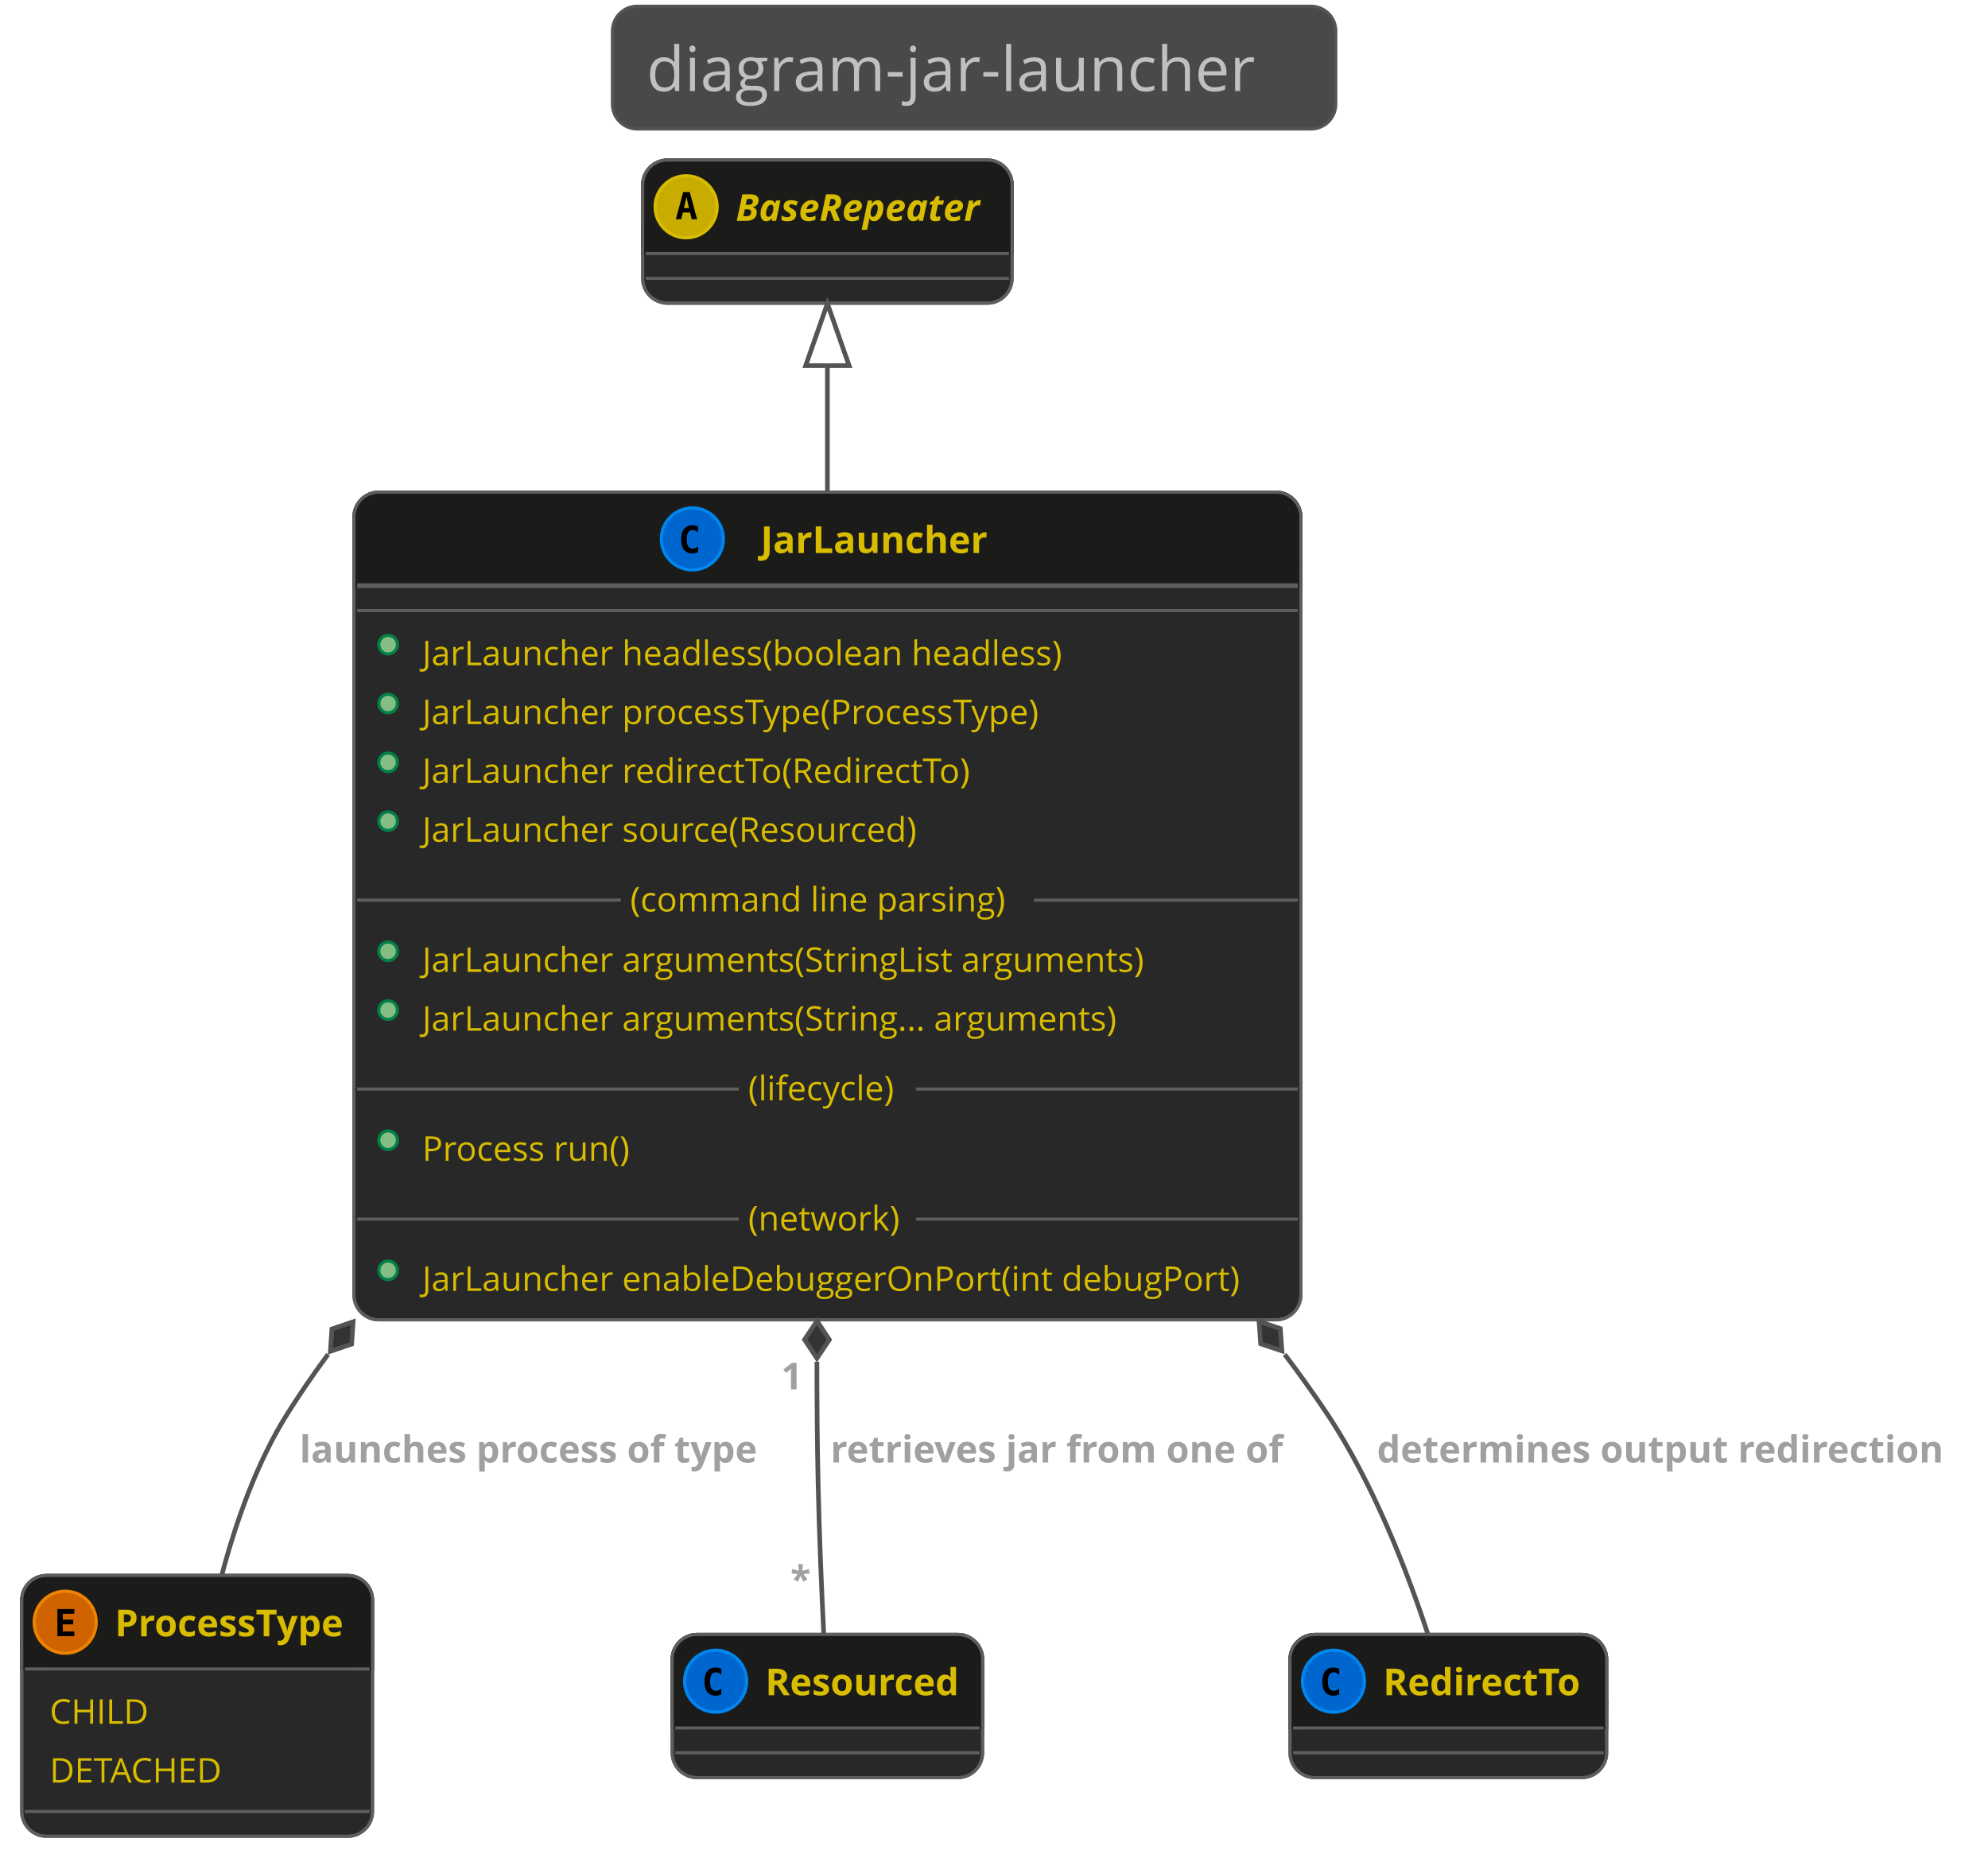
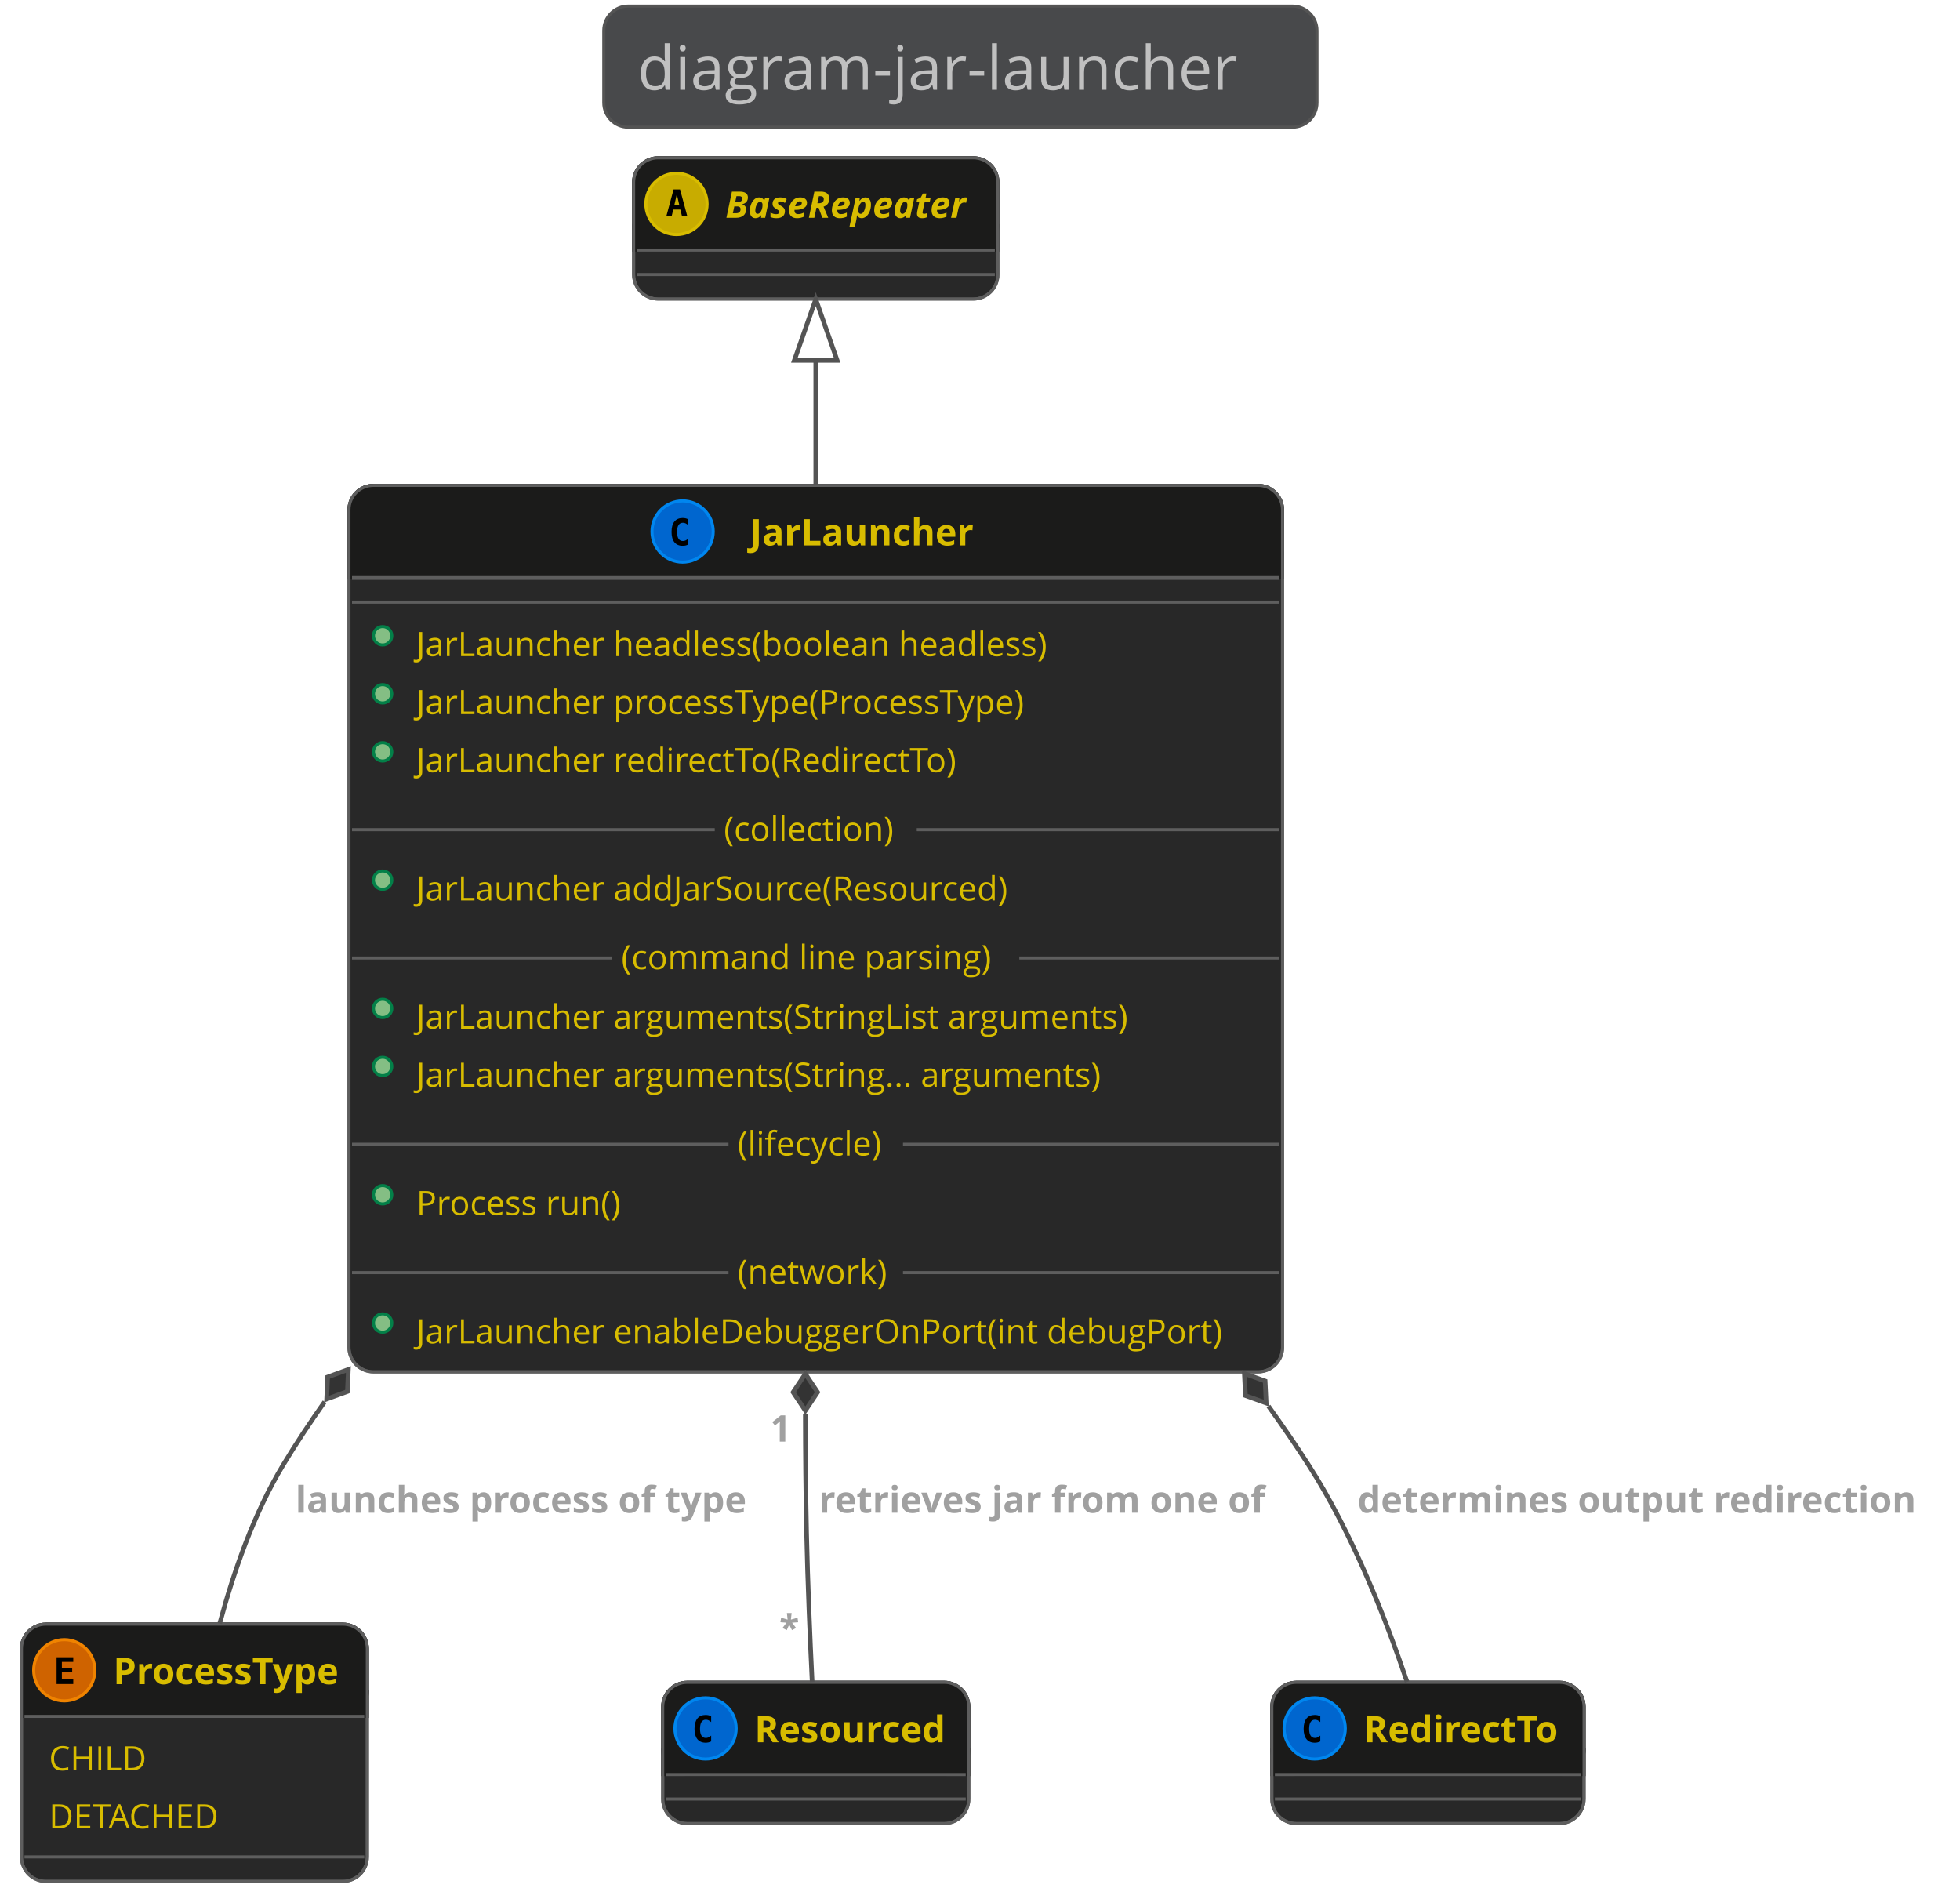
- <svg xmlns="http://www.w3.org/2000/svg" contentScriptType="application/ecmascript" contentStyleType="text/css" height="622.917px" preserveAspectRatio="none" style="width:667px;height:622px;background:#333333;" version="1.1" viewBox="0 0 667 622" width="667.708px" zoomAndPan="magnify">
+ <svg xmlns="http://www.w3.org/2000/svg" contentScriptType="application/ecmascript" contentStyleType="text/css" height="646.875px" preserveAspectRatio="none" style="width:667px;height:646px;background:#333333;" version="1.1" viewBox="0 0 667 646" width="667.708px" zoomAndPan="magnify">
  <defs />
  <g>
    <rect fill="#48494B" height="41.203" rx="8.333" ry="8.333" style="stroke:#545454;stroke-width:1.042;" width="242.708" x="205.469" y="2.083" />
    <text fill="#C0C0C0" font-family="Open Sans,Avenir,Nunito,Arial,Helvetica,SansSerif" font-size="20.833" lengthAdjust="spacing" textLength="219.792" x="216.927" y="30.558">diagram-jar-launcher</text>
    <rect codeLine="6" fill="#282828" height="48.055" id="BaseRepeater" rx="8.333" ry="8.333" style="stroke:#5E5E5E;stroke-width:1.042;" width="123.958" x="215.625" y="53.703" />
    <rect fill="#1B1B1A" height="31.388" rx="8.333" ry="8.333" style="stroke:#1B1B1A;stroke-width:1.042;" width="123.958" x="215.625" y="53.703" />
    <rect fill="#1B1B1A" height="8.333" style="stroke:#1B1B1A;stroke-width:1.042;" width="123.958" x="215.625" y="76.758" />
    <rect codeLine="6" fill="none" height="48.055" id="BaseRepeater" rx="8.333" ry="8.333" style="stroke:#5E5E5E;stroke-width:1.042;" width="123.958" x="215.625" y="53.703" />
    <ellipse cx="230.208" cy="69.397" fill="#C8AC00" rx="10.417" ry="10.417" style="stroke:#D8BC00;stroke-width:1.042;" />
    <path d="M230.322,66.099 L229.474,69.828 L231.177,69.828 Z M229.224,64.451 L231.427,64.451 L233.887,73.564 L232.086,73.564 L231.525,71.311 L229.114,71.311 L228.565,73.564 L226.764,73.564 Z " fill="#000000" />
    <text fill="#D8BC00" font-family="Open Sans,Avenir,Nunito,Arial,Helvetica,SansSerif" font-size="12.5" font-style="italic" font-weight="bold" lengthAdjust="spacing" textLength="86.458" x="246.875" y="74.121">BaseRepeater</text>
    <line style="stroke:#5E5E5E;stroke-width:1.042;" x1="216.667" x2="338.542" y1="85.091" y2="85.091" />
    <line style="stroke:#5E5E5E;stroke-width:1.042;" x1="216.667" x2="338.542" y1="93.424" y2="93.424" />
-     <rect codeLine="12" fill="#282828" height="277.749" id="JarLauncher" rx="8.333" ry="8.333" style="stroke:#5E5E5E;stroke-width:1.042;" width="317.708" x="118.75" y="165.161" />
+     <rect codeLine="12" fill="#282828" height="301.66" id="JarLauncher" rx="8.333" ry="8.333" style="stroke:#5E5E5E;stroke-width:1.042;" width="317.708" x="118.75" y="165.161" />
    <rect fill="#1B1B1A" height="31.388" rx="8.333" ry="8.333" style="stroke:#1B1B1A;stroke-width:1.042;" width="317.708" x="118.75" y="165.161" />
    <rect fill="#1B1B1A" height="8.333" style="stroke:#1B1B1A;stroke-width:1.042;" width="317.708" x="118.75" y="188.216" />
-     <rect codeLine="12" fill="none" height="277.749" id="JarLauncher" rx="8.333" ry="8.333" style="stroke:#5E5E5E;stroke-width:1.042;" width="317.708" x="118.75" y="165.161" />
+     <rect codeLine="12" fill="none" height="301.66" id="JarLauncher" rx="8.333" ry="8.333" style="stroke:#5E5E5E;stroke-width:1.042;" width="317.708" x="118.75" y="165.161" />
    <ellipse cx="232.292" cy="180.855" fill="#0066CF" rx="10.417" ry="10.417" style="stroke:#0086EF;stroke-width:1.042;" />
    <path d="M234.202,185.28 Q233.775,185.5 233.305,185.61 Q232.835,185.72 232.316,185.72 Q230.473,185.72 229.502,184.505 Q228.532,183.291 228.532,180.996 Q228.532,178.695 229.502,177.48 Q230.473,176.266 232.316,176.266 Q232.835,176.266 233.311,176.375 Q233.787,176.485 234.202,176.705 L234.202,178.707 Q233.738,178.28 233.302,178.081 Q232.865,177.883 232.401,177.883 Q231.413,177.883 230.909,178.667 Q230.406,179.452 230.406,180.996 Q230.406,182.534 230.909,183.318 Q231.413,184.102 232.401,184.102 Q232.865,184.102 233.302,183.904 Q233.738,183.706 234.202,183.278 Z " fill="#000000" />
    <text fill="#D8BC00" font-family="Open Sans,Avenir,Nunito,Arial,Helvetica,SansSerif" font-size="12.5" font-weight="bold" lengthAdjust="spacing" textLength="76.042" x="255.208" y="185.579">JarLauncher</text>
    <line style="stroke:#5E5E5E;stroke-width:1.562;" x1="119.792" x2="435.417" y1="196.549" y2="196.549" />
    <line style="stroke:#5E5E5E;stroke-width:1.042;" x1="119.792" x2="435.417" y1="204.883" y2="204.883" />
    <ellipse cx="130.208" cy="216.341" fill="#84BE84" rx="3.125" ry="3.125" style="stroke:#038048;stroke-width:1.042;" />
    <text fill="#D8BC00" font-family="Open Sans,Avenir,Nunito,Arial,Helvetica,SansSerif" font-size="11.458" lengthAdjust="spacing" textLength="223.958" x="141.667" y="223.252">JarLauncher headless(boolean headless)</text>
    <ellipse cx="130.208" cy="236.086" fill="#84BE84" rx="3.125" ry="3.125" style="stroke:#038048;stroke-width:1.042;" />
    <text fill="#D8BC00" font-family="Open Sans,Avenir,Nunito,Arial,Helvetica,SansSerif" font-size="11.458" lengthAdjust="spacing" textLength="220.833" x="141.667" y="242.997">JarLauncher processType(ProcessType)</text>
    <ellipse cx="130.208" cy="255.831" fill="#84BE84" rx="3.125" ry="3.125" style="stroke:#038048;stroke-width:1.042;" />
    <text fill="#D8BC00" font-family="Open Sans,Avenir,Nunito,Arial,Helvetica,SansSerif" font-size="11.458" lengthAdjust="spacing" textLength="196.875" x="141.667" y="262.742">JarLauncher redirectTo(RedirectTo)</text>
-     <ellipse cx="130.208" cy="275.576" fill="#84BE84" rx="3.125" ry="3.125" style="stroke:#038048;stroke-width:1.042;" />
-     <text fill="#D8BC00" font-family="Open Sans,Avenir,Nunito,Arial,Helvetica,SansSerif" font-size="11.458" lengthAdjust="spacing" textLength="176.042" x="141.667" y="282.487">JarLauncher source(Resourced)</text>
-     <ellipse cx="130.208" cy="319.232" fill="#84BE84" rx="3.125" ry="3.125" style="stroke:#038048;stroke-width:1.042;" />
-     <text fill="#D8BC00" font-family="Open Sans,Avenir,Nunito,Arial,Helvetica,SansSerif" font-size="11.458" lengthAdjust="spacing" textLength="255.208" x="141.667" y="326.143">JarLauncher arguments(StringList arguments)</text>
-     <ellipse cx="130.208" cy="338.977" fill="#84BE84" rx="3.125" ry="3.125" style="stroke:#038048;stroke-width:1.042;" />
-     <text fill="#D8BC00" font-family="Open Sans,Avenir,Nunito,Arial,Helvetica,SansSerif" font-size="11.458" lengthAdjust="spacing" textLength="244.792" x="141.667" y="345.888">JarLauncher arguments(String... arguments)</text>
-     <line style="stroke:#5E5E5E;stroke-width:1.042;" x1="119.792" x2="208.333" y1="302.068" y2="302.068" />
-     <text fill="#D8BC00" font-family="Open Sans,Avenir,Nunito,Arial,Helvetica,SansSerif" font-size="11.458" lengthAdjust="spacing" textLength="132.292" x="211.458" y="305.878">(command line parsing)</text>
-     <line style="stroke:#5E5E5E;stroke-width:1.042;" x1="346.875" x2="435.417" y1="302.068" y2="302.068" />
-     <ellipse cx="130.208" cy="382.634" fill="#84BE84" rx="3.125" ry="3.125" style="stroke:#038048;stroke-width:1.042;" />
-     <text fill="#D8BC00" font-family="Open Sans,Avenir,Nunito,Arial,Helvetica,SansSerif" font-size="11.458" lengthAdjust="spacing" textLength="75" x="141.667" y="389.545">Process run()</text>
-     <line style="stroke:#5E5E5E;stroke-width:1.042;" x1="119.792" x2="247.917" y1="365.469" y2="365.469" />
-     <text fill="#D8BC00" font-family="Open Sans,Avenir,Nunito,Arial,Helvetica,SansSerif" font-size="11.458" lengthAdjust="spacing" textLength="53.125" x="251.042" y="369.279">(lifecycle)</text>
-     <line style="stroke:#5E5E5E;stroke-width:1.042;" x1="307.292" x2="435.417" y1="365.469" y2="365.469" />
-     <ellipse cx="130.208" cy="426.29" fill="#84BE84" rx="3.125" ry="3.125" style="stroke:#038048;stroke-width:1.042;" />
-     <text fill="#D8BC00" font-family="Open Sans,Avenir,Nunito,Arial,Helvetica,SansSerif" font-size="11.458" lengthAdjust="spacing" textLength="285.417" x="141.667" y="433.201">JarLauncher enableDebuggerOnPort(int debugPort)</text>
-     <line style="stroke:#5E5E5E;stroke-width:1.042;" x1="119.792" x2="247.917" y1="409.126" y2="409.126" />
-     <text fill="#D8BC00" font-family="Open Sans,Avenir,Nunito,Arial,Helvetica,SansSerif" font-size="11.458" lengthAdjust="spacing" textLength="53.125" x="251.042" y="412.935">(network)</text>
-     <line style="stroke:#5E5E5E;stroke-width:1.042;" x1="307.292" x2="435.417" y1="409.126" y2="409.126" />
-     <rect codeLine="28" fill="#282828" height="87.545" id="JarLauncher.ProcessType" rx="8.333" ry="8.333" style="stroke:#5E5E5E;stroke-width:1.042;" width="117.708" x="7.292" y="528.703" />
-     <rect fill="#1B1B1A" height="31.388" rx="8.333" ry="8.333" style="stroke:#1B1B1A;stroke-width:1.042;" width="117.708" x="7.292" y="528.703" />
-     <rect fill="#1B1B1A" height="8.333" style="stroke:#1B1B1A;stroke-width:1.042;" width="117.708" x="7.292" y="551.758" />
-     <rect codeLine="28" fill="none" height="87.545" id="JarLauncher.ProcessType" rx="8.333" ry="8.333" style="stroke:#5E5E5E;stroke-width:1.042;" width="117.708" x="7.292" y="528.703" />
-     <ellipse cx="21.875" cy="544.397" fill="#CF6300" rx="10.417" ry="10.417" style="stroke:#EF8300;stroke-width:1.042;" />
-     <path d="M24.931,549.085 L19.255,549.085 L19.255,539.972 L24.931,539.972 L24.931,541.559 L21.055,541.559 L21.055,543.524 L24.565,543.524 L24.565,545.111 L21.055,545.111 L21.055,547.498 L24.931,547.498 Z " fill="#000000" />
-     <text fill="#D8BC00" font-family="Open Sans,Avenir,Nunito,Arial,Helvetica,SansSerif" font-size="12.5" font-weight="bold" lengthAdjust="spacing" textLength="80.208" x="38.542" y="549.121">ProcessType</text>
-     <line style="stroke:#5E5E5E;stroke-width:1.042;" x1="8.333" x2="123.958" y1="560.091" y2="560.091" />
-     <text fill="#D8BC00" font-family="Open Sans,Avenir,Nunito,Arial,Helvetica,SansSerif" font-size="11.458" lengthAdjust="spacing" textLength="34.375" x="16.667" y="578.461">CHILD</text>
-     <text fill="#D8BC00" font-family="Open Sans,Avenir,Nunito,Arial,Helvetica,SansSerif" font-size="11.458" lengthAdjust="spacing" textLength="61.458" x="16.667" y="598.206">DETACHED</text>
-     <line style="stroke:#5E5E5E;stroke-width:1.042;" x1="8.333" x2="123.958" y1="607.914" y2="607.914" />
-     <rect fill="#282828" height="48.055" id="Resourced" rx="8.333" ry="8.333" style="stroke:#5E5E5E;stroke-width:1.042;" width="104.167" x="225.521" y="548.495" />
-     <rect fill="#1B1B1A" height="31.388" rx="8.333" ry="8.333" style="stroke:#1B1B1A;stroke-width:1.042;" width="104.167" x="225.521" y="548.495" />
-     <rect fill="#1B1B1A" height="8.333" style="stroke:#1B1B1A;stroke-width:1.042;" width="104.167" x="225.521" y="571.549" />
-     <rect fill="none" height="48.055" id="Resourced" rx="8.333" ry="8.333" style="stroke:#5E5E5E;stroke-width:1.042;" width="104.167" x="225.521" y="548.495" />
-     <ellipse cx="240.104" cy="564.189" fill="#0066CF" rx="10.417" ry="10.417" style="stroke:#0086EF;stroke-width:1.042;" />
-     <path d="M242.015,568.614 Q241.587,568.833 241.117,568.943 Q240.647,569.053 240.129,569.053 Q238.285,569.053 237.315,567.838 Q236.344,566.624 236.344,564.329 Q236.344,562.028 237.315,560.813 Q238.285,559.599 240.129,559.599 Q240.647,559.599 241.124,559.709 Q241.6,559.818 242.015,560.038 L242.015,562.04 Q241.551,561.613 241.114,561.415 Q240.678,561.216 240.214,561.216 Q239.225,561.216 238.722,562 Q238.218,562.785 238.218,564.329 Q238.218,565.867 238.722,566.651 Q239.225,567.436 240.214,567.436 Q240.678,567.436 241.114,567.237 Q241.551,567.039 242.015,566.612 Z " fill="#000000" />
-     <text fill="#D8BC00" font-family="Open Sans,Avenir,Nunito,Arial,Helvetica,SansSerif" font-size="12.5" font-weight="bold" lengthAdjust="spacing" textLength="66.667" x="256.771" y="568.913">Resourced</text>
-     <line style="stroke:#5E5E5E;stroke-width:1.042;" x1="226.562" x2="328.646" y1="579.883" y2="579.883" />
-     <line style="stroke:#5E5E5E;stroke-width:1.042;" x1="226.562" x2="328.646" y1="588.216" y2="588.216" />
-     <rect fill="#282828" height="48.055" id="JarLauncher.RedirectTo" rx="8.333" ry="8.333" style="stroke:#5E5E5E;stroke-width:1.042;" width="106.25" x="432.812" y="548.495" />
-     <rect fill="#1B1B1A" height="31.388" rx="8.333" ry="8.333" style="stroke:#1B1B1A;stroke-width:1.042;" width="106.25" x="432.812" y="548.495" />
-     <rect fill="#1B1B1A" height="8.333" style="stroke:#1B1B1A;stroke-width:1.042;" width="106.25" x="432.812" y="571.549" />
-     <rect fill="none" height="48.055" id="JarLauncher.RedirectTo" rx="8.333" ry="8.333" style="stroke:#5E5E5E;stroke-width:1.042;" width="106.25" x="432.812" y="548.495" />
-     <ellipse cx="447.396" cy="564.189" fill="#0066CF" rx="10.417" ry="10.417" style="stroke:#0086EF;stroke-width:1.042;" />
-     <path d="M449.306,568.614 Q448.879,568.833 448.409,568.943 Q447.939,569.053 447.42,569.053 Q445.577,569.053 444.606,567.838 Q443.636,566.624 443.636,564.329 Q443.636,562.028 444.606,560.813 Q445.577,559.599 447.42,559.599 Q447.939,559.599 448.415,559.709 Q448.891,559.818 449.306,560.038 L449.306,562.04 Q448.842,561.613 448.406,561.415 Q447.97,561.216 447.506,561.216 Q446.517,561.216 446.013,562 Q445.51,562.785 445.51,564.329 Q445.51,565.867 446.013,566.651 Q446.517,567.436 447.506,567.436 Q447.97,567.436 448.406,567.237 Q448.842,567.039 449.306,566.612 Z " fill="#000000" />
-     <text fill="#D8BC00" font-family="Open Sans,Avenir,Nunito,Arial,Helvetica,SansSerif" font-size="12.5" font-weight="bold" lengthAdjust="spacing" textLength="68.75" x="464.062" y="568.913">RedirectTo</text>
-     <line style="stroke:#5E5E5E;stroke-width:1.042;" x1="433.854" x2="538.021" y1="579.883" y2="579.883" />
-     <line style="stroke:#5E5E5E;stroke-width:1.042;" x1="433.854" x2="538.021" y1="588.216" y2="588.216" />
-     <path codeLine="8" d="M277.604,122.796 C277.604,135.317 277.604,149.661 277.604,164.661 " fill="none" id="BaseRepeater-backto-JarLauncher" style="stroke:#545454;stroke-width:1.562;" />
-     <polygon fill="none" points="270.312,122.713,277.604,101.88,284.896,122.713,270.312,122.713" style="stroke:#545454;stroke-width:1.562;" />
-     <path codeLine="9" d="M110.062,454.515 C105.198,461.078 100.604,467.765 96.354,474.536 C86.135,490.796 79.146,510.776 74.479,528.349 " fill="none" id="JarLauncher-backto-JarLauncher.ProcessType" style="stroke:#545454;stroke-width:1.562;" />
-     <polygon fill="#333333" points="118.469,443.567,111.358,445.989,110.859,453.484,117.97,451.062,118.469,443.567" style="stroke:#545454;stroke-width:1.562;" />
-     <text fill="#A0A0A0" font-family="Open Sans,Avenir,Nunito,Arial,Helvetica,SansSerif" font-size="12.5" font-weight="bold" lengthAdjust="spacing" textLength="161.458" x="100.521" y="490.788">launches process of type</text>
-     <path codeLine="10" d="M274.083,456.995 C274.083,470.671 274.198,484.317 274.479,497.453 C274.844,514.547 275.667,533.838 276.385,548.432 " fill="none" id="JarLauncher-backto-Resourced" style="stroke:#545454;stroke-width:1.562;" />
-     <polygon fill="#333333" points="274.115,443.317,269.934,449.558,274.087,455.817,278.267,449.577,274.115,443.317" style="stroke:#545454;stroke-width:1.562;" />
-     <text fill="#A0A0A0" font-family="Open Sans,Avenir,Nunito,Arial,Helvetica,SansSerif" font-size="12.5" font-weight="bold" lengthAdjust="spacing" textLength="158.333" x="278.646" y="490.788">retrieves jar from one of</text>
-     <text fill="#A0A0A0" font-family="Open Sans,Avenir,Nunito,Arial,Helvetica,SansSerif" font-size="12.5" font-weight="bold" lengthAdjust="spacing" textLength="8.333" x="262.1" y="466.25">1</text>
-     <text fill="#A0A0A0" font-family="Open Sans,Avenir,Nunito,Arial,Helvetica,SansSerif" font-size="12.5" font-weight="bold" lengthAdjust="spacing" textLength="6.25" x="265.19" y="534.414">*</text>
-     <path codeLine="11" d="M431.042,454.526 C436.042,461.13 440.823,467.817 445.312,474.536 C460.812,497.734 472.292,527.807 479.031,548.255 " fill="none" id="JarLauncher-backto-JarLauncher.RedirectTo" style="stroke:#545454;stroke-width:1.562;" />
-     <polygon fill="#333333" points="422.427,443.474,422.979,450.965,430.106,453.337,429.554,445.846,422.427,443.474" style="stroke:#545454;stroke-width:1.562;" />
-     <text fill="#A0A0A0" font-family="Open Sans,Avenir,Nunito,Arial,Helvetica,SansSerif" font-size="12.5" font-weight="bold" lengthAdjust="spacing" textLength="194.792" x="461.979" y="490.788">determines output redirection</text>
+     <ellipse cx="130.208" cy="299.487" fill="#84BE84" rx="3.125" ry="3.125" style="stroke:#038048;stroke-width:1.042;" />
+     <text fill="#D8BC00" font-family="Open Sans,Avenir,Nunito,Arial,Helvetica,SansSerif" font-size="11.458" lengthAdjust="spacing" textLength="211.458" x="141.667" y="306.399">JarLauncher addJarSource(Resourced)</text>
+     <line style="stroke:#5E5E5E;stroke-width:1.042;" x1="119.792" x2="243.229" y1="282.323" y2="282.323" />
+     <text fill="#D8BC00" font-family="Open Sans,Avenir,Nunito,Arial,Helvetica,SansSerif" font-size="11.458" lengthAdjust="spacing" textLength="62.5" x="246.354" y="286.133">(collection)</text>
+     <line style="stroke:#5E5E5E;stroke-width:1.042;" x1="311.979" x2="435.417" y1="282.323" y2="282.323" />
+     <ellipse cx="130.208" cy="343.144" fill="#84BE84" rx="3.125" ry="3.125" style="stroke:#038048;stroke-width:1.042;" />
+     <text fill="#D8BC00" font-family="Open Sans,Avenir,Nunito,Arial,Helvetica,SansSerif" font-size="11.458" lengthAdjust="spacing" textLength="255.208" x="141.667" y="350.055">JarLauncher arguments(StringList arguments)</text>
+     <ellipse cx="130.208" cy="362.889" fill="#84BE84" rx="3.125" ry="3.125" style="stroke:#038048;stroke-width:1.042;" />
+     <text fill="#D8BC00" font-family="Open Sans,Avenir,Nunito,Arial,Helvetica,SansSerif" font-size="11.458" lengthAdjust="spacing" textLength="244.792" x="141.667" y="369.8">JarLauncher arguments(String... arguments)</text>
+     <line style="stroke:#5E5E5E;stroke-width:1.042;" x1="119.792" x2="208.333" y1="325.98" y2="325.98" />
+     <text fill="#D8BC00" font-family="Open Sans,Avenir,Nunito,Arial,Helvetica,SansSerif" font-size="11.458" lengthAdjust="spacing" textLength="132.292" x="211.458" y="329.789">(command line parsing)</text>
+     <line style="stroke:#5E5E5E;stroke-width:1.042;" x1="346.875" x2="435.417" y1="325.98" y2="325.98" />
+     <ellipse cx="130.208" cy="406.545" fill="#84BE84" rx="3.125" ry="3.125" style="stroke:#038048;stroke-width:1.042;" />
+     <text fill="#D8BC00" font-family="Open Sans,Avenir,Nunito,Arial,Helvetica,SansSerif" font-size="11.458" lengthAdjust="spacing" textLength="75" x="141.667" y="413.456">Process run()</text>
+     <line style="stroke:#5E5E5E;stroke-width:1.042;" x1="119.792" x2="247.917" y1="389.381" y2="389.381" />
+     <text fill="#D8BC00" font-family="Open Sans,Avenir,Nunito,Arial,Helvetica,SansSerif" font-size="11.458" lengthAdjust="spacing" textLength="53.125" x="251.042" y="393.19">(lifecycle)</text>
+     <line style="stroke:#5E5E5E;stroke-width:1.042;" x1="307.292" x2="435.417" y1="389.381" y2="389.381" />
+     <ellipse cx="130.208" cy="450.201" fill="#84BE84" rx="3.125" ry="3.125" style="stroke:#038048;stroke-width:1.042;" />
+     <text fill="#D8BC00" font-family="Open Sans,Avenir,Nunito,Arial,Helvetica,SansSerif" font-size="11.458" lengthAdjust="spacing" textLength="285.417" x="141.667" y="457.113">JarLauncher enableDebuggerOnPort(int debugPort)</text>
+     <line style="stroke:#5E5E5E;stroke-width:1.042;" x1="119.792" x2="247.917" y1="433.037" y2="433.037" />
+     <text fill="#D8BC00" font-family="Open Sans,Avenir,Nunito,Arial,Helvetica,SansSerif" font-size="11.458" lengthAdjust="spacing" textLength="53.125" x="251.042" y="436.847">(network)</text>
+     <line style="stroke:#5E5E5E;stroke-width:1.042;" x1="307.292" x2="435.417" y1="433.037" y2="433.037" />
+     <rect codeLine="29" fill="#282828" height="87.545" id="JarLauncher.ProcessType" rx="8.333" ry="8.333" style="stroke:#5E5E5E;stroke-width:1.042;" width="117.708" x="7.292" y="552.661" />
+     <rect fill="#1B1B1A" height="31.388" rx="8.333" ry="8.333" style="stroke:#1B1B1A;stroke-width:1.042;" width="117.708" x="7.292" y="552.661" />
+     <rect fill="#1B1B1A" height="8.333" style="stroke:#1B1B1A;stroke-width:1.042;" width="117.708" x="7.292" y="575.716" />
+     <rect codeLine="29" fill="none" height="87.545" id="JarLauncher.ProcessType" rx="8.333" ry="8.333" style="stroke:#5E5E5E;stroke-width:1.042;" width="117.708" x="7.292" y="552.661" />
+     <ellipse cx="21.875" cy="568.355" fill="#CF6300" rx="10.417" ry="10.417" style="stroke:#EF8300;stroke-width:1.042;" />
+     <path d="M24.931,573.043 L19.255,573.043 L19.255,563.93 L24.931,563.93 L24.931,565.517 L21.055,565.517 L21.055,567.482 L24.565,567.482 L24.565,569.069 L21.055,569.069 L21.055,571.456 L24.931,571.456 Z " fill="#000000" />
+     <text fill="#D8BC00" font-family="Open Sans,Avenir,Nunito,Arial,Helvetica,SansSerif" font-size="12.5" font-weight="bold" lengthAdjust="spacing" textLength="80.208" x="38.542" y="573.079">ProcessType</text>
+     <line style="stroke:#5E5E5E;stroke-width:1.042;" x1="8.333" x2="123.958" y1="584.049" y2="584.049" />
+     <text fill="#D8BC00" font-family="Open Sans,Avenir,Nunito,Arial,Helvetica,SansSerif" font-size="11.458" lengthAdjust="spacing" textLength="34.375" x="16.667" y="602.419">CHILD</text>
+     <text fill="#D8BC00" font-family="Open Sans,Avenir,Nunito,Arial,Helvetica,SansSerif" font-size="11.458" lengthAdjust="spacing" textLength="61.458" x="16.667" y="622.164">DETACHED</text>
+     <line style="stroke:#5E5E5E;stroke-width:1.042;" x1="8.333" x2="123.958" y1="631.873" y2="631.873" />
+     <rect fill="#282828" height="48.055" id="Resourced" rx="8.333" ry="8.333" style="stroke:#5E5E5E;stroke-width:1.042;" width="104.167" x="225.521" y="572.453" />
+     <rect fill="#1B1B1A" height="31.388" rx="8.333" ry="8.333" style="stroke:#1B1B1A;stroke-width:1.042;" width="104.167" x="225.521" y="572.453" />
+     <rect fill="#1B1B1A" height="8.333" style="stroke:#1B1B1A;stroke-width:1.042;" width="104.167" x="225.521" y="595.508" />
+     <rect fill="none" height="48.055" id="Resourced" rx="8.333" ry="8.333" style="stroke:#5E5E5E;stroke-width:1.042;" width="104.167" x="225.521" y="572.453" />
+     <ellipse cx="240.104" cy="588.147" fill="#0066CF" rx="10.417" ry="10.417" style="stroke:#0086EF;stroke-width:1.042;" />
+     <path d="M242.015,592.572 Q241.587,592.792 241.117,592.902 Q240.647,593.011 240.129,593.011 Q238.285,593.011 237.315,591.797 Q236.344,590.582 236.344,588.287 Q236.344,585.986 237.315,584.772 Q238.285,583.557 240.129,583.557 Q240.647,583.557 241.124,583.667 Q241.6,583.777 242.015,583.997 L242.015,585.999 Q241.551,585.571 241.114,585.373 Q240.678,585.175 240.214,585.175 Q239.225,585.175 238.722,585.959 Q238.218,586.743 238.218,588.287 Q238.218,589.825 238.722,590.61 Q239.225,591.394 240.214,591.394 Q240.678,591.394 241.114,591.196 Q241.551,590.997 242.015,590.57 Z " fill="#000000" />
+     <text fill="#D8BC00" font-family="Open Sans,Avenir,Nunito,Arial,Helvetica,SansSerif" font-size="12.5" font-weight="bold" lengthAdjust="spacing" textLength="66.667" x="256.771" y="592.871">Resourced</text>
+     <line style="stroke:#5E5E5E;stroke-width:1.042;" x1="226.562" x2="328.646" y1="603.841" y2="603.841" />
+     <line style="stroke:#5E5E5E;stroke-width:1.042;" x1="226.562" x2="328.646" y1="612.174" y2="612.174" />
+     <rect fill="#282828" height="48.055" id="JarLauncher.RedirectTo" rx="8.333" ry="8.333" style="stroke:#5E5E5E;stroke-width:1.042;" width="106.25" x="432.812" y="572.453" />
+     <rect fill="#1B1B1A" height="31.388" rx="8.333" ry="8.333" style="stroke:#1B1B1A;stroke-width:1.042;" width="106.25" x="432.812" y="572.453" />
+     <rect fill="#1B1B1A" height="8.333" style="stroke:#1B1B1A;stroke-width:1.042;" width="106.25" x="432.812" y="595.508" />
+     <rect fill="none" height="48.055" id="JarLauncher.RedirectTo" rx="8.333" ry="8.333" style="stroke:#5E5E5E;stroke-width:1.042;" width="106.25" x="432.812" y="572.453" />
+     <ellipse cx="447.396" cy="588.147" fill="#0066CF" rx="10.417" ry="10.417" style="stroke:#0086EF;stroke-width:1.042;" />
+     <path d="M449.306,592.572 Q448.879,592.792 448.409,592.902 Q447.939,593.011 447.42,593.011 Q445.577,593.011 444.606,591.797 Q443.636,590.582 443.636,588.287 Q443.636,585.986 444.606,584.772 Q445.577,583.557 447.42,583.557 Q447.939,583.557 448.415,583.667 Q448.891,583.777 449.306,583.997 L449.306,585.999 Q448.842,585.571 448.406,585.373 Q447.97,585.175 447.506,585.175 Q446.517,585.175 446.013,585.959 Q445.51,586.743 445.51,588.287 Q445.51,589.825 446.013,590.61 Q446.517,591.394 447.506,591.394 Q447.97,591.394 448.406,591.196 Q448.842,590.997 449.306,590.57 Z " fill="#000000" />
+     <text fill="#D8BC00" font-family="Open Sans,Avenir,Nunito,Arial,Helvetica,SansSerif" font-size="12.5" font-weight="bold" lengthAdjust="spacing" textLength="68.75" x="464.062" y="592.871">RedirectTo</text>
+     <line style="stroke:#5E5E5E;stroke-width:1.042;" x1="433.854" x2="538.021" y1="603.841" y2="603.841" />
+     <line style="stroke:#5E5E5E;stroke-width:1.042;" x1="433.854" x2="538.021" y1="612.174" y2="612.174" />
+     <path codeLine="8" d="M277.604,122.796 C277.604,135.38 277.604,149.849 277.604,165.078 " fill="none" id="BaseRepeater-backto-JarLauncher" style="stroke:#545454;stroke-width:1.562;" />
+     <polygon fill="none" points="270.312,122.64,277.604,101.807,284.896,122.64,270.312,122.64" style="stroke:#545454;stroke-width:1.562;" />
+     <path codeLine="9" d="M110.479,477.005 C105.469,484.078 100.74,491.245 96.354,498.495 C86.417,514.932 79.469,534.932 74.76,552.484 " fill="none" id="JarLauncher-backto-JarLauncher.ProcessType" style="stroke:#545454;stroke-width:1.562;" />
+     <polygon fill="#333333" points="118.552,465.995,111.497,468.572,111.162,476.076,118.218,473.499,118.552,465.995" style="stroke:#545454;stroke-width:1.562;" />
+     <text fill="#A0A0A0" font-family="Open Sans,Avenir,Nunito,Arial,Helvetica,SansSerif" font-size="12.5" font-weight="bold" lengthAdjust="spacing" textLength="161.458" x="100.521" y="514.746">launches process of type</text>
+     <path codeLine="10" d="M274.052,481.13 C274.073,494.755 274.198,508.317 274.479,521.411 C274.844,538.505 275.667,557.797 276.385,572.39 " fill="none" id="JarLauncher-backto-Resourced" style="stroke:#545454;stroke-width:1.562;" />
+     <polygon fill="#333333" points="274.062,467.495,269.896,473.745,274.062,479.995,278.229,473.745,274.062,467.495" style="stroke:#545454;stroke-width:1.562;" />
+     <text fill="#A0A0A0" font-family="Open Sans,Avenir,Nunito,Arial,Helvetica,SansSerif" font-size="12.5" font-weight="bold" lengthAdjust="spacing" textLength="158.333" x="278.646" y="514.746">retrieves jar from one of</text>
+     <text fill="#A0A0A0" font-family="Open Sans,Avenir,Nunito,Arial,Helvetica,SansSerif" font-size="12.5" font-weight="bold" lengthAdjust="spacing" textLength="8.333" x="262.079" y="490.551">1</text>
+     <text fill="#A0A0A0" font-family="Open Sans,Avenir,Nunito,Arial,Helvetica,SansSerif" font-size="12.5" font-weight="bold" lengthAdjust="spacing" textLength="6.25" x="265.19" y="558.373">*</text>
+     <path codeLine="11" d="M431.667,478.484 C436.438,485.12 441,491.796 445.312,498.495 C460.417,521.963 471.979,551.974 478.833,572.338 " fill="none" id="JarLauncher-backto-JarLauncher.RedirectTo" style="stroke:#545454;stroke-width:1.562;" />
+     <polygon fill="#333333" points="423.469,467.38,423.826,474.883,430.889,477.439,430.532,469.936,423.469,467.38" style="stroke:#545454;stroke-width:1.562;" />
+     <text fill="#A0A0A0" font-family="Open Sans,Avenir,Nunito,Arial,Helvetica,SansSerif" font-size="12.5" font-weight="bold" lengthAdjust="spacing" textLength="194.792" x="461.979" y="514.746">determines output redirection</text>
  </g>
</svg>
